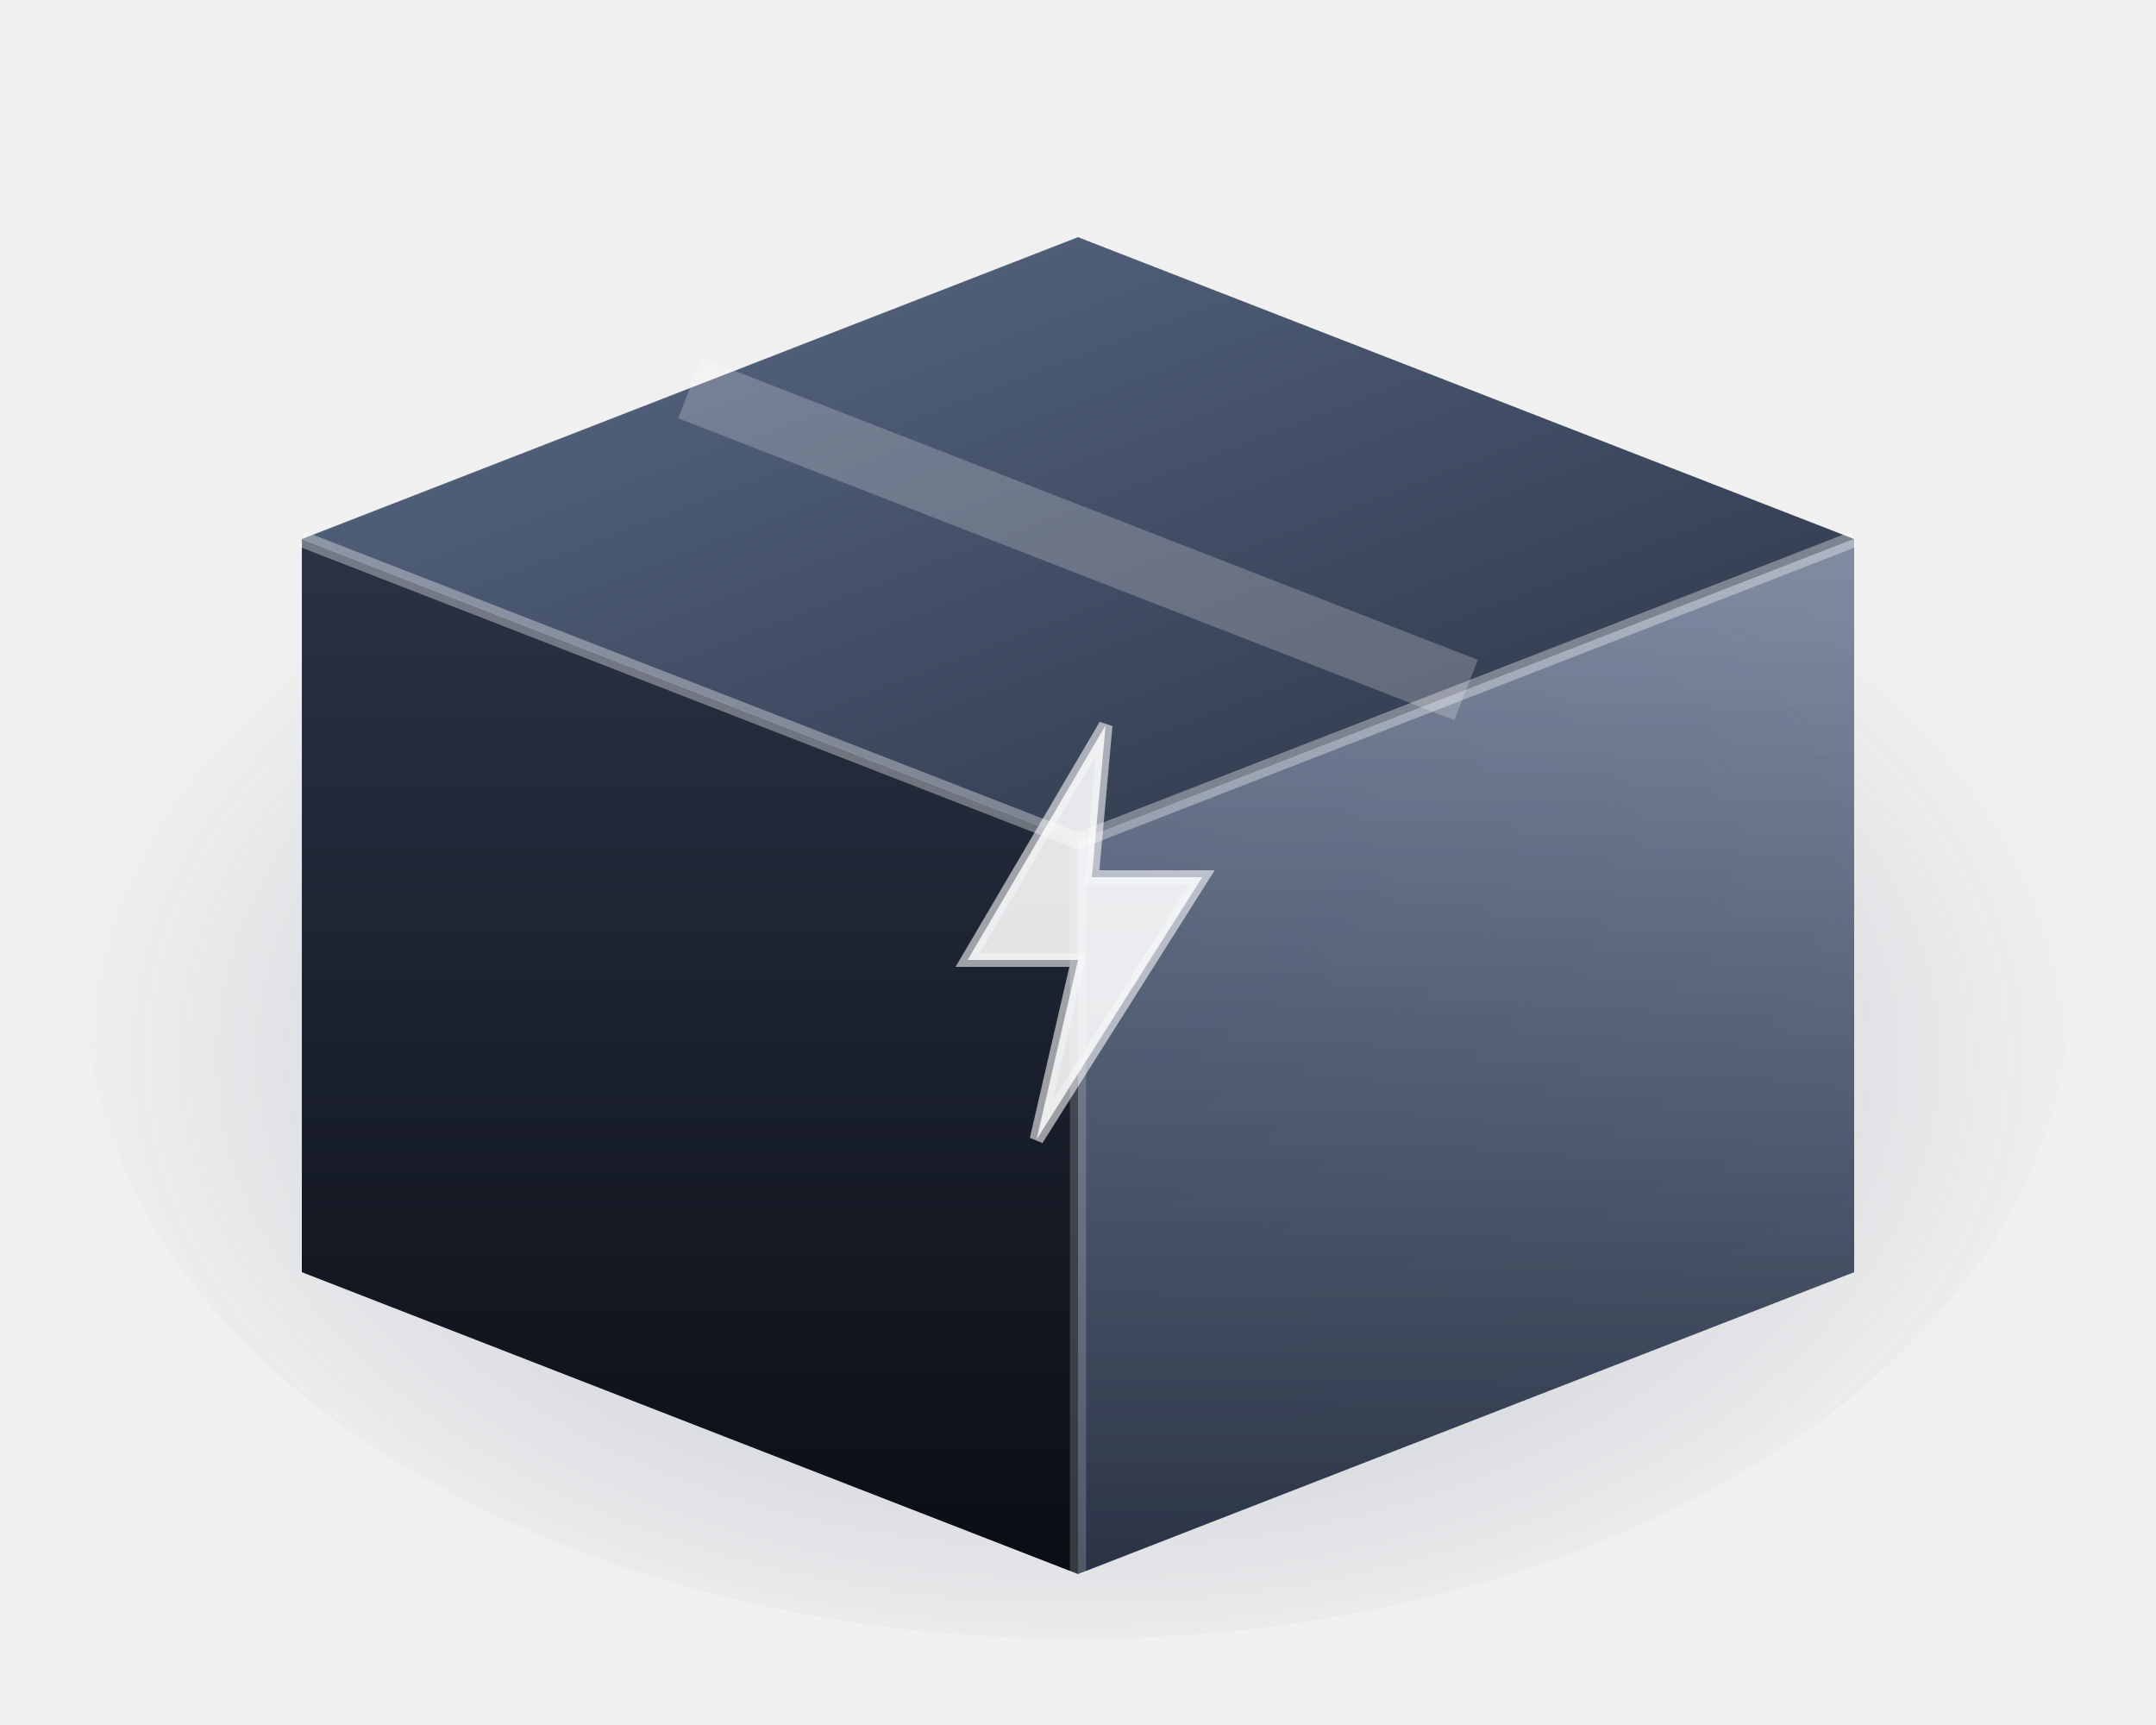
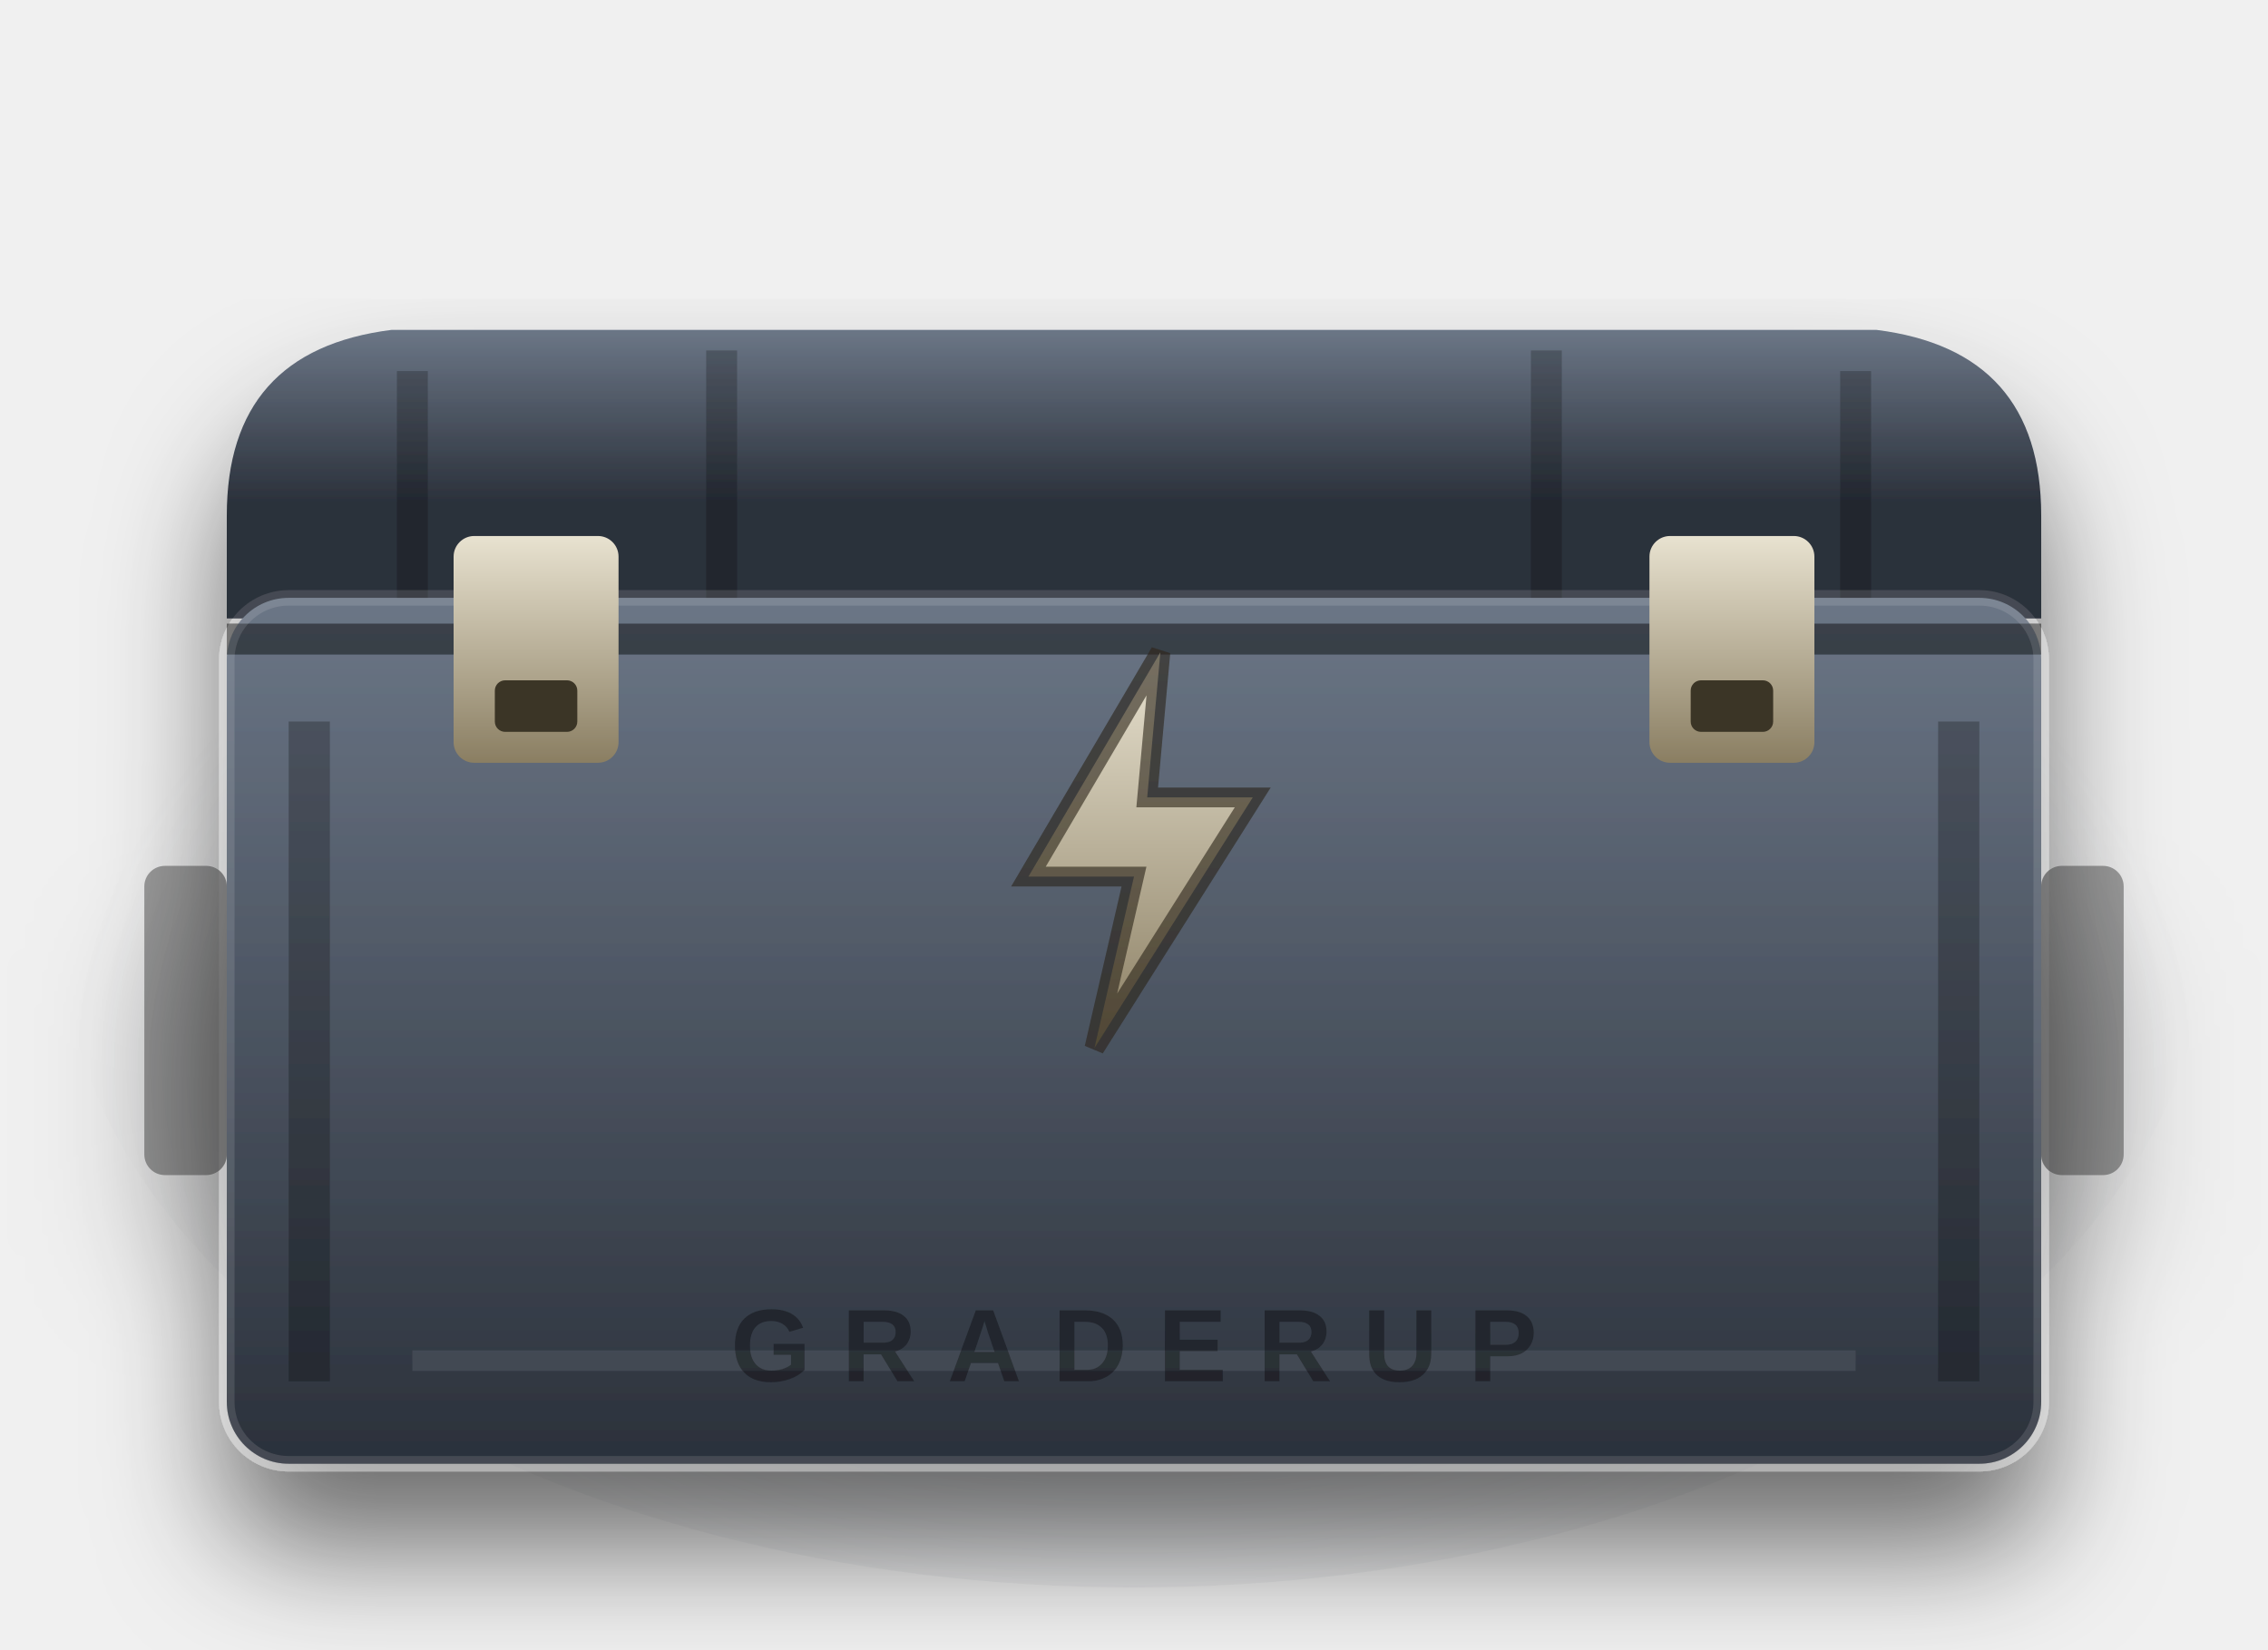
- <svg xmlns="http://www.w3.org/2000/svg" viewBox="0 0 200 160" fill="none">
+ <svg xmlns="http://www.w3.org/2000/svg" viewBox="0 0 220 160" fill="none">
  <defs>
-     <linearGradient id="startert" x1="0" y1="0" x2="1" y2="1">
-       <stop offset="0" stop-color="#5B6B88" />
-       <stop offset="1" stop-color="#2A3345" />
+     <linearGradient id="starterf" x1="0" y1="0" x2="0" y2="1">
+       <stop offset="0" stop-color="#6B7686" />
+       <stop offset="1" stop-color="#2B313B" />
    </linearGradient>
    <linearGradient id="starterl" x1="0" y1="0" x2="0" y2="1">
-       <stop offset="0" stop-color="#2A3345" />
-       <stop offset="1" stop-color="#0A0D14" />
+       <stop offset="0" stop-color="#6B7686" />
+       <stop offset=".6" stop-color="#2B313B" />
    </linearGradient>
-     <linearGradient id="starterr" x1="0" y1="0" x2="0" y2="1">
-       <stop offset="0" stop-color="#5B6B88" stop-opacity=".75" />
-       <stop offset="1" stop-color="#2A3345" />
+     <linearGradient id="starterm" x1="0" y1="0" x2="0" y2="1">
+       <stop offset="0" stop-color="#E8E2D0" />
+       <stop offset="1" stop-color="#8A7E62" />
    </linearGradient>
-     <radialGradient id="starterg" cx=".5" cy=".55" r=".5">
-       <stop offset="0" stop-color="#5B6B88" stop-opacity=".45" />
-       <stop offset="1" stop-color="#5B6B88" stop-opacity="0" />
+     <radialGradient id="starterg" cx=".5" cy=".6" r=".5">
+       <stop offset="0" stop-color="#6B7686" stop-opacity=".35" />
+       <stop offset="1" stop-color="#6B7686" stop-opacity="0" />
    </radialGradient>
+     <filter id="starters" x="-10%" y="-10%" width="120%" height="140%">
+       <feDropShadow dx="0" dy="8" stdDeviation="6" flood-color="#000" flood-opacity=".55" />
+     </filter>
  </defs>
-   <ellipse cx="100" cy="92" rx="92" ry="60" fill="url(#starterg)" />
-   <path d="M100 22 L172 50 L100 78 L28 50 Z" fill="url(#startert)" />
-   <path d="M28 50 L100 78 V146 L28 118 Z" fill="url(#starterl)" />
-   <path d="M172 50 L100 78 V146 L172 118 Z" fill="url(#starterr)" />
-   <path d="M28 50 L100 78 L172 50" stroke="#fff" stroke-opacity=".35" stroke-width="1.5" />
-   <path d="M100 78 V146" stroke="#fff" stroke-opacity=".18" stroke-width="1.5" />
-   <path d="M64 36 L136 64" stroke="#fff" stroke-opacity=".22" stroke-width="6" />
-   <g transform="translate(36 34) scale(.64)" opacity=".95">
-     <path d="M104 52 L84 86 H100 L94 112 L118 74 H102 Z" fill="#fff" fill-opacity=".92" fill-rule="evenodd" stroke="#fff" stroke-opacity=".6" stroke-width="2" />
+   <ellipse cx="110" cy="90" rx="104" ry="64" fill="url(#starterg)" />
+   <g filter="url(#starters)">
+     <path d="M22 50 Q22 34 38 32 H182 Q198 34 198 50 V60 H22 Z" fill="url(#starterl)" />
+     <rect x="22" y="58" width="176" height="84" rx="6" fill="url(#starterf)" />
+     <path d="M22 62 H198" stroke="#000" stroke-opacity=".45" stroke-width="3" />
+     <path d="M40 36 V58 M70 34 V58 M150 34 V58 M180 36 V58" stroke="#000" stroke-opacity=".22" stroke-width="3" />
+     <path d="M30 70 V134 M190 70 V134" stroke="#000" stroke-opacity=".25" stroke-width="4" />
+     <rect x="22" y="58" width="176" height="84" rx="6" stroke="#fff" stroke-opacity=".12" stroke-width="1.5" />
+     <rect x="44" y="52" width="16" height="22" rx="2" fill="url(#starterm)" />
+     <rect x="160" y="52" width="16" height="22" rx="2" fill="url(#starterm)" />
+     <rect x="48" y="66" width="8" height="5" rx="1" fill="#3b3426" />
+     <rect x="164" y="66" width="8" height="5" rx="1" fill="#3b3426" />
+     <rect x="198" y="84" width="8" height="30" rx="2" fill="#000" fill-opacity=".35" />
+     <rect x="14" y="84" width="8" height="30" rx="2" fill="#000" fill-opacity=".35" />
+     <path d="M40 132 H180" stroke="#fff" stroke-opacity=".08" stroke-width="2" />
+     <g transform="translate(46 30) scale(.64)">
+       <path d="M104 52 L84 86 H100 L94 112 L118 74 H102 Z" fill="url(#starterm)" fill-rule="evenodd" stroke="#2b2418" stroke-opacity=".6" stroke-width="3" />
+     </g>
+     <text x="110" y="134" text-anchor="middle" font-family="Arial Black, Arial, sans-serif" font-weight="900" font-size="10" letter-spacing="3" fill="#000" fill-opacity=".35">GRADERUP</text>
  </g>
</svg>
